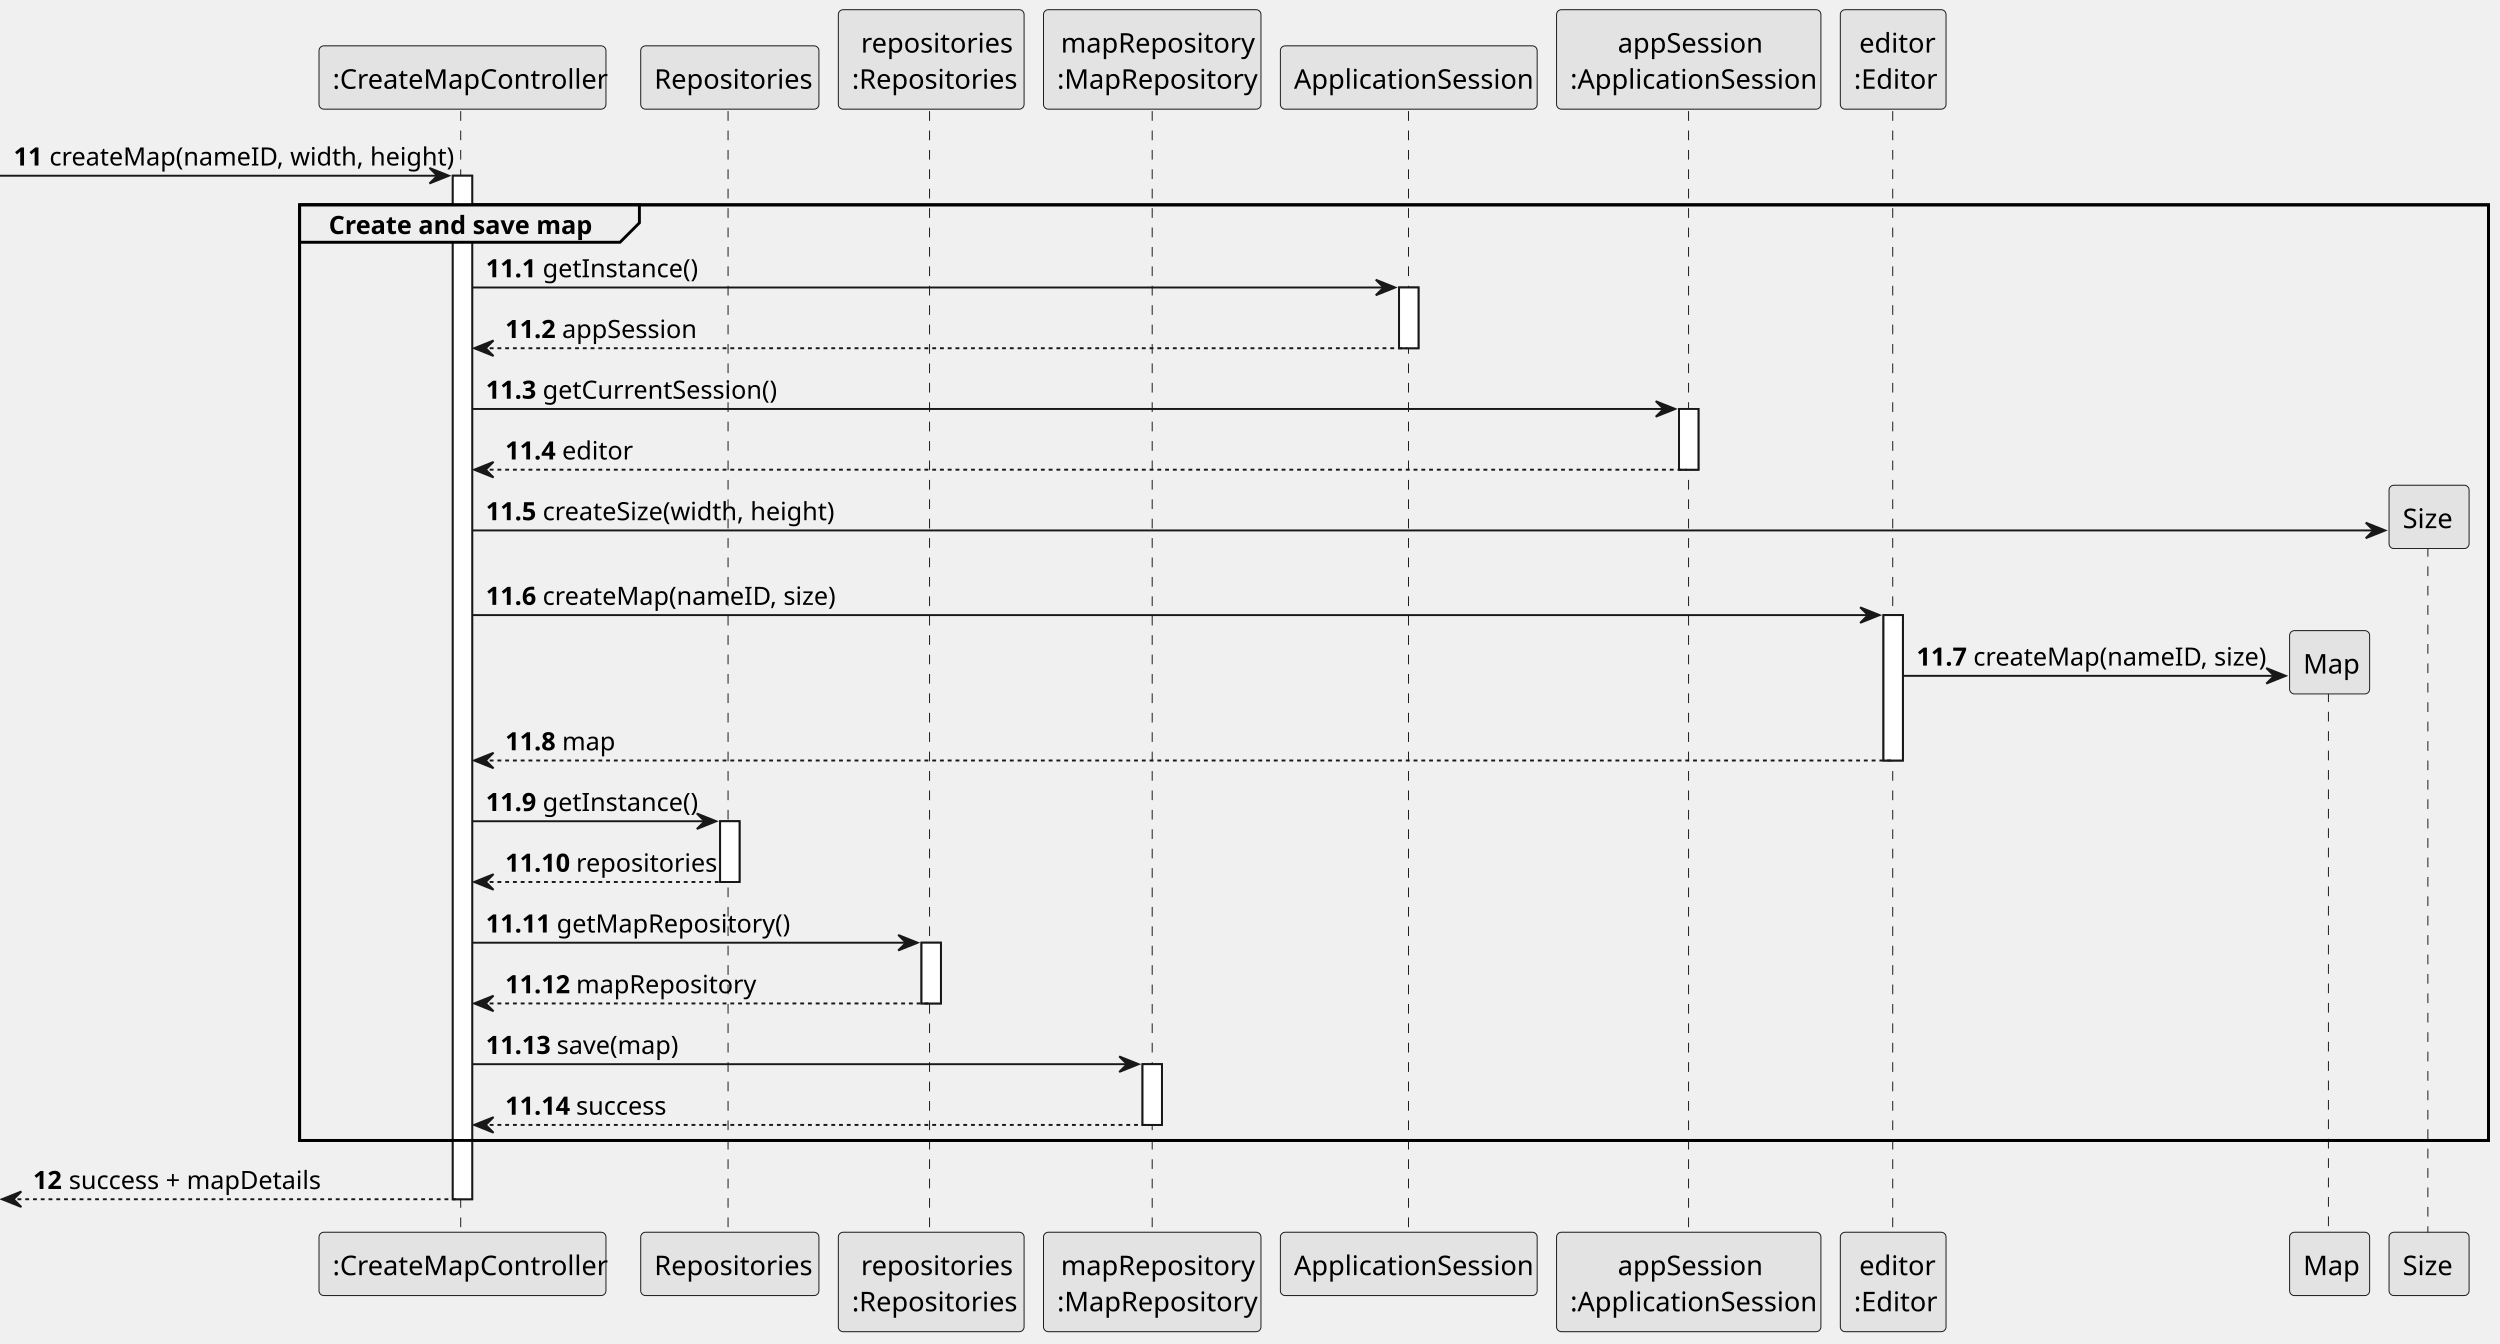
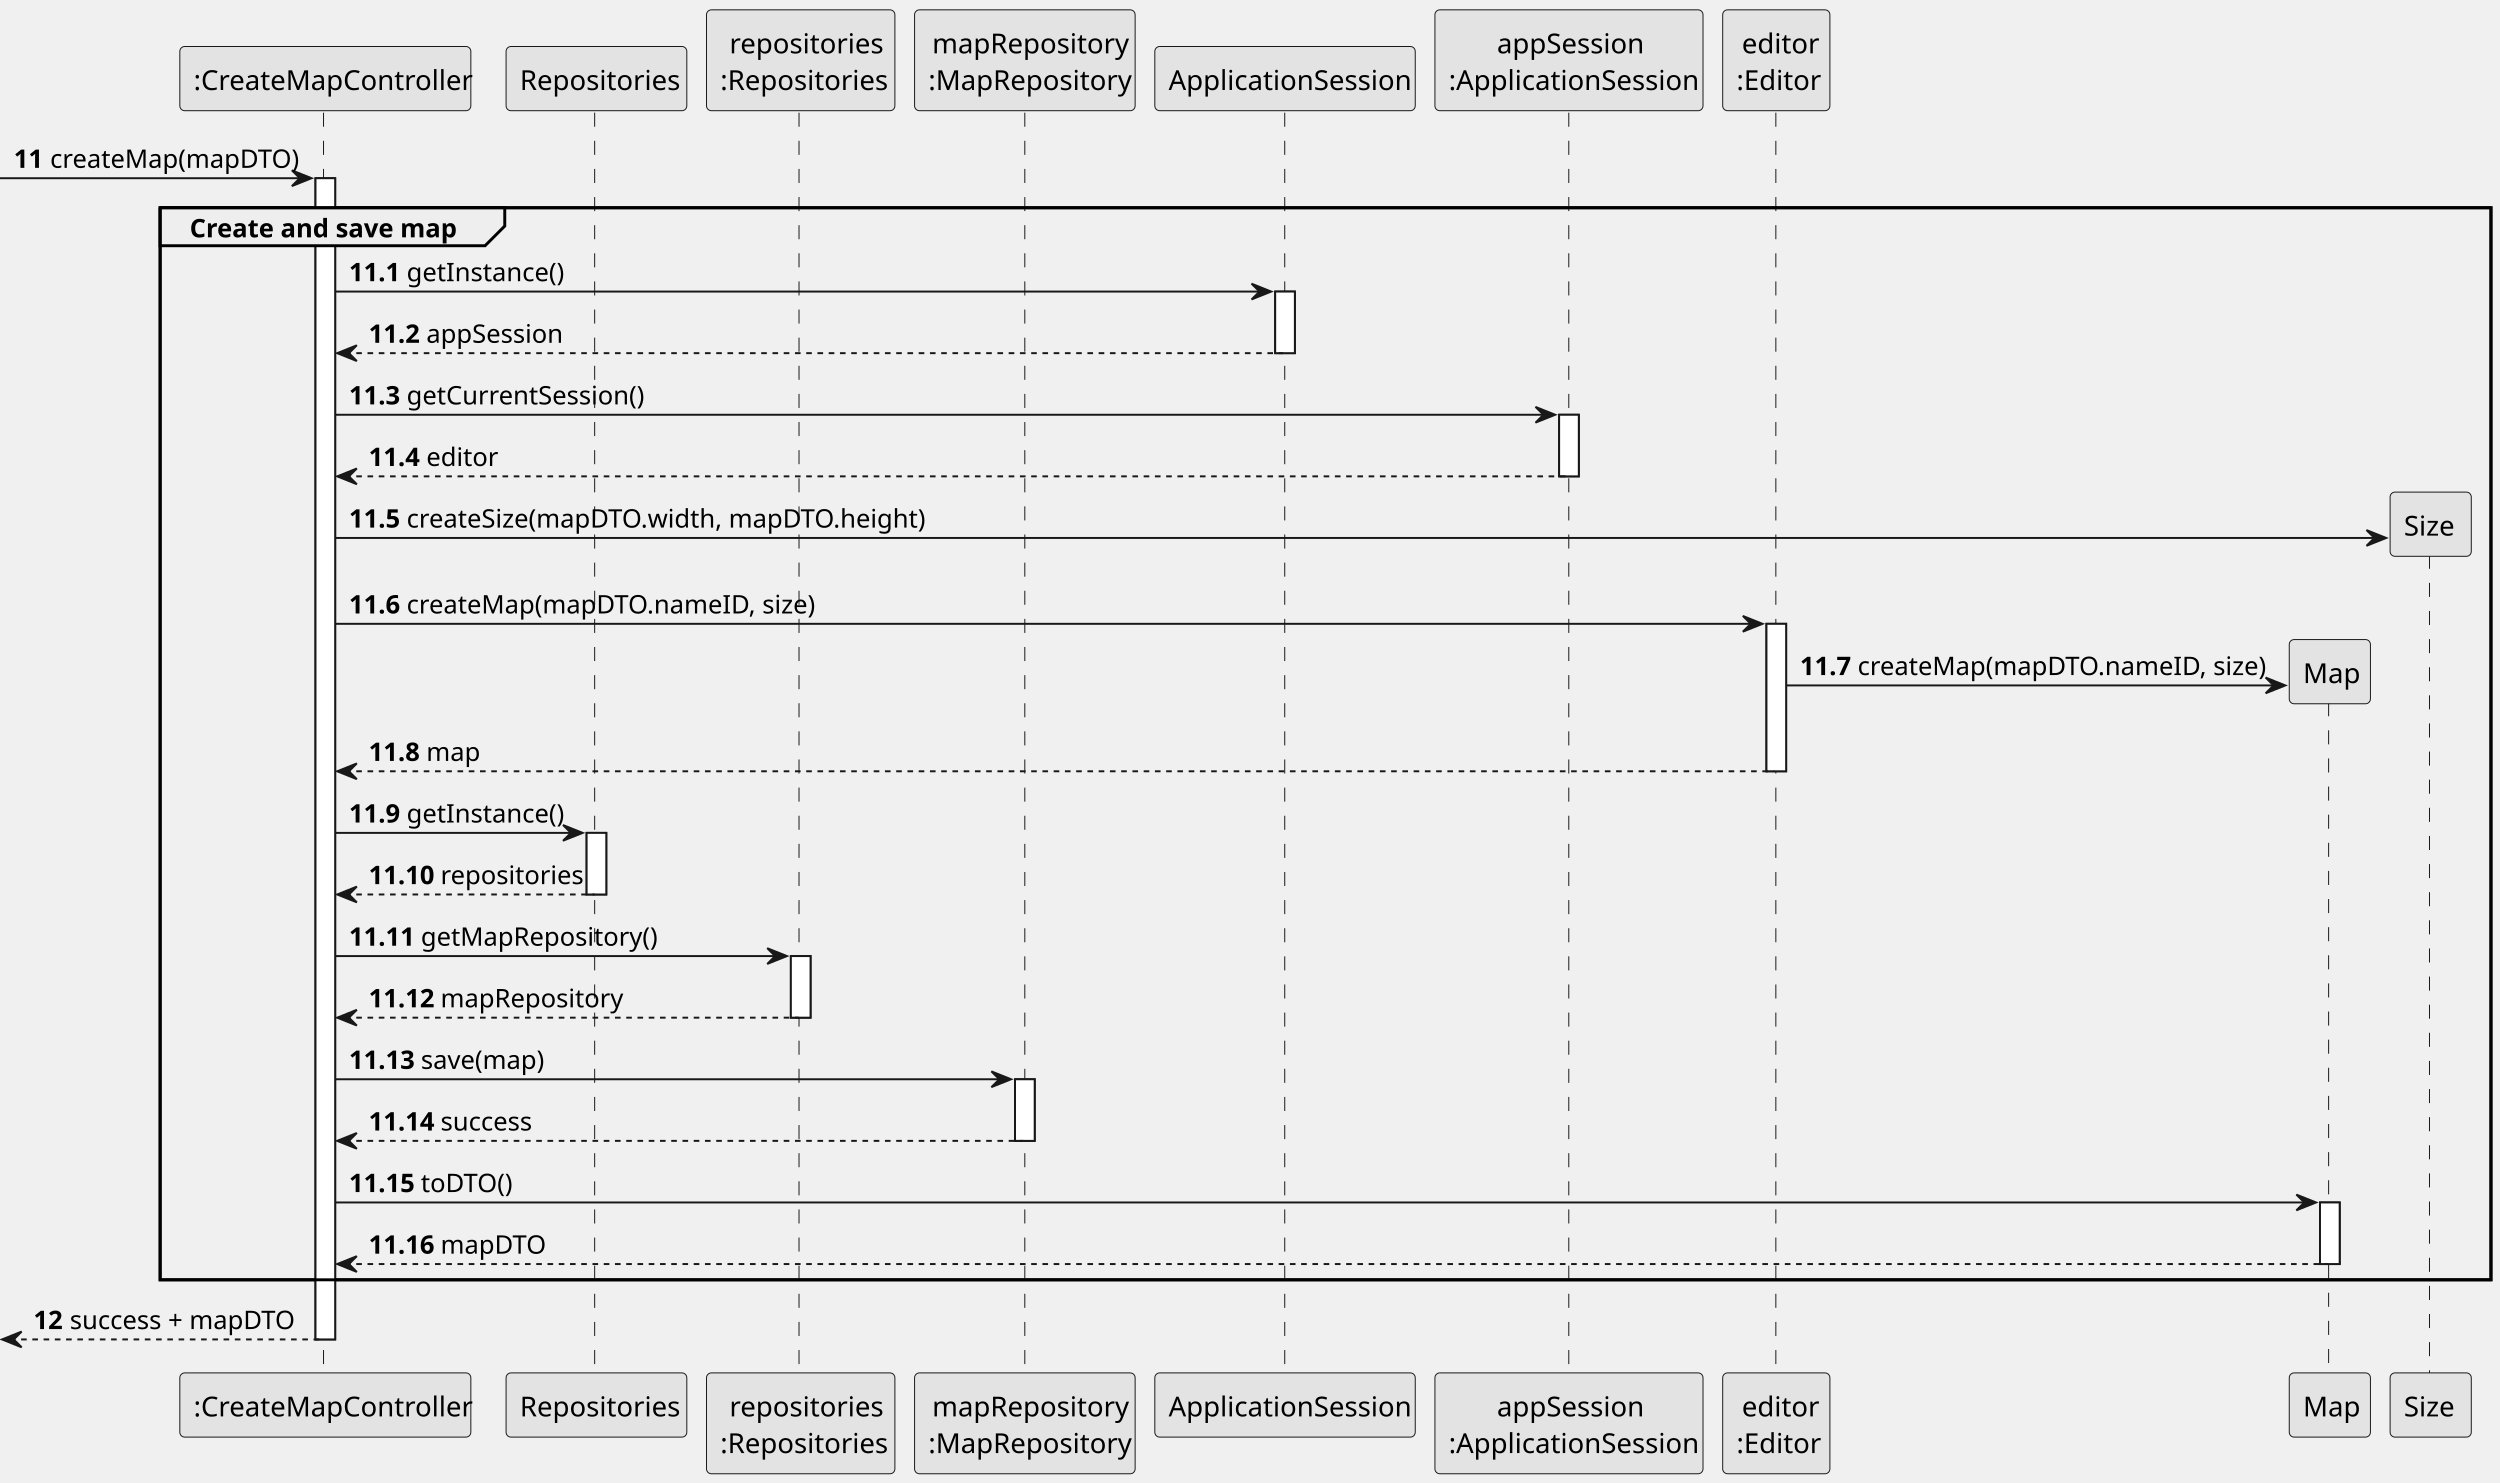
- <svg xmlns="http://www.w3.org/2000/svg" contentStyleType="text/css" height="692px" preserveAspectRatio="none" style="width:1288px;height:692px;background:#FFFFFF;" version="1.1" viewBox="0 0 1288 692" width="1288px" zoomAndPan="magnify">
+ <svg xmlns="http://www.w3.org/2000/svg" contentStyleType="text/css" height="527.8px" preserveAspectRatio="none" style="width:889px;height:527px;background:#FFFFFF;" version="1.1" viewBox="0 0 889 527" width="889.7px" zoomAndPan="magnify">
  <defs />
  <g>
-     <rect fill="#FFFFFF" height="527.316" style="stroke:#181818;stroke-width:1.0;" width="10" x="233.273" y="90.533" />
-     <rect fill="#FFFFFF" height="31.291" style="stroke:#181818;stroke-width:1.0;" width="10" x="371" y="423.103" />
-     <rect fill="#FFFFFF" height="31.291" style="stroke:#181818;stroke-width:1.0;" width="10" x="474.759" y="485.685" />
-     <rect fill="#FFFFFF" height="31.291" style="stroke:#181818;stroke-width:1.0;" width="10" x="588.631" y="548.268" />
-     <rect fill="#FFFFFF" height="31.291" style="stroke:#181818;stroke-width:1.0;" width="10" x="720.799" y="148.115" />
-     <rect fill="#FFFFFF" height="31.291" style="stroke:#181818;stroke-width:1.0;" width="10" x="865.04" y="210.697" />
-     <rect fill="#FFFFFF" height="74.912" style="stroke:#181818;stroke-width:1.0;" width="10" x="970.364" y="316.9" />
-     <rect fill="none" height="482.025" style="stroke:#000000;stroke-width:1.5;" width="1127.718" x="154.356" y="105.533" />
-     <line style="stroke:#181818;stroke-width:0.5;stroke-dasharray:5.0,5.0;" x1="237.356" x2="237.356" y1="57.242" y2="635.85" />
-     <line style="stroke:#181818;stroke-width:0.5;stroke-dasharray:5.0,5.0;" x1="375.094" x2="375.094" y1="57.242" y2="635.85" />
-     <line style="stroke:#181818;stroke-width:0.5;stroke-dasharray:5.0,5.0;" x1="478.907" x2="478.907" y1="57.242" y2="635.85" />
-     <line style="stroke:#181818;stroke-width:0.5;stroke-dasharray:5.0,5.0;" x1="593.61" x2="593.61" y1="57.242" y2="635.85" />
-     <line style="stroke:#181818;stroke-width:0.5;stroke-dasharray:5.0,5.0;" x1="725.651" x2="725.651" y1="57.242" y2="635.85" />
-     <line style="stroke:#181818;stroke-width:0.5;stroke-dasharray:5.0,5.0;" x1="869.947" x2="869.947" y1="57.242" y2="635.85" />
-     <line style="stroke:#181818;stroke-width:0.5;stroke-dasharray:5.0,5.0;" x1="975.133" x2="975.133" y1="57.242" y2="635.85" />
-     <line style="stroke:#181818;stroke-width:0.5;stroke-dasharray:5.0,5.0;" x1="1199.604" x2="1199.604" y1="356.711" y2="635.85" />
-     <line style="stroke:#181818;stroke-width:0.5;stroke-dasharray:5.0,5.0;" x1="1250.839" x2="1250.839" y1="281.799" y2="635.85" />
-     <rect fill="#E3E3E3" height="32.621" rx="2.5" ry="2.5" style="stroke:#181818;stroke-width:0.5;" width="147.834" x="164.356" y="23.621" />
-     <text fill="#000000" font-family="sans-serif" font-size="14" lengthAdjust="spacing" textLength="133.834" x="171.356" y="45.728">:CreateMapController</text>
-     <rect fill="#E3E3E3" height="32.621" rx="2.5" ry="2.5" style="stroke:#181818;stroke-width:0.5;" width="147.834" x="164.356" y="634.85" />
-     <text fill="#000000" font-family="sans-serif" font-size="14" lengthAdjust="spacing" textLength="133.834" x="171.356" y="656.957">:CreateMapController</text>
-     <rect fill="#E3E3E3" height="32.621" rx="2.5" ry="2.5" style="stroke:#181818;stroke-width:0.5;" width="91.814" x="330.094" y="23.621" />
-     <text fill="#000000" font-family="sans-serif" font-size="14" lengthAdjust="spacing" textLength="77.814" x="337.094" y="45.728">Repositories</text>
-     <rect fill="#E3E3E3" height="32.621" rx="2.5" ry="2.5" style="stroke:#181818;stroke-width:0.5;" width="91.814" x="330.094" y="634.85" />
-     <text fill="#000000" font-family="sans-serif" font-size="14" lengthAdjust="spacing" textLength="77.814" x="337.094" y="656.957">Repositories</text>
-     <rect fill="#E3E3E3" height="51.242" rx="2.5" ry="2.5" style="stroke:#181818;stroke-width:0.5;" width="95.703" x="431.907" y="5" />
-     <text fill="#000000" font-family="sans-serif" font-size="14" lengthAdjust="spacing" textLength="72.365" x="443.576" y="27.107">repositories</text>
-     <text fill="#000000" font-family="sans-serif" font-size="14" lengthAdjust="spacing" textLength="81.703" x="438.907" y="45.728">:Repositories</text>
-     <rect fill="#E3E3E3" height="51.242" rx="2.5" ry="2.5" style="stroke:#181818;stroke-width:0.5;" width="95.703" x="431.907" y="634.85" />
-     <text fill="#000000" font-family="sans-serif" font-size="14" lengthAdjust="spacing" textLength="72.365" x="443.576" y="656.957">repositories</text>
-     <text fill="#000000" font-family="sans-serif" font-size="14" lengthAdjust="spacing" textLength="81.703" x="438.907" y="675.578">:Repositories</text>
-     <rect fill="#E3E3E3" height="51.242" rx="2.5" ry="2.5" style="stroke:#181818;stroke-width:0.5;" width="112.041" x="537.61" y="5" />
-     <text fill="#000000" font-family="sans-serif" font-size="14" lengthAdjust="spacing" textLength="94.151" x="546.555" y="27.107">mapRepository</text>
-     <text fill="#000000" font-family="sans-serif" font-size="14" lengthAdjust="spacing" textLength="98.041" x="544.61" y="45.728">:MapRepository</text>
-     <rect fill="#E3E3E3" height="51.242" rx="2.5" ry="2.5" style="stroke:#181818;stroke-width:0.5;" width="112.041" x="537.61" y="634.85" />
-     <text fill="#000000" font-family="sans-serif" font-size="14" lengthAdjust="spacing" textLength="94.151" x="546.555" y="656.957">mapRepository</text>
-     <text fill="#000000" font-family="sans-serif" font-size="14" lengthAdjust="spacing" textLength="98.041" x="544.61" y="675.578">:MapRepository</text>
-     <rect fill="#E3E3E3" height="32.621" rx="2.5" ry="2.5" style="stroke:#181818;stroke-width:0.5;" width="132.296" x="659.651" y="23.621" />
-     <text fill="#000000" font-family="sans-serif" font-size="14" lengthAdjust="spacing" textLength="118.296" x="666.651" y="45.728">ApplicationSession</text>
-     <rect fill="#E3E3E3" height="32.621" rx="2.5" ry="2.5" style="stroke:#181818;stroke-width:0.5;" width="132.296" x="659.651" y="634.85" />
-     <text fill="#000000" font-family="sans-serif" font-size="14" lengthAdjust="spacing" textLength="118.296" x="666.651" y="656.957">ApplicationSession</text>
-     <rect fill="#E3E3E3" height="51.242" rx="2.5" ry="2.5" style="stroke:#181818;stroke-width:0.5;" width="136.185" x="801.947" y="5" />
-     <text fill="#000000" font-family="sans-serif" font-size="14" lengthAdjust="spacing" textLength="73.165" x="833.457" y="27.107">appSession</text>
-     <text fill="#000000" font-family="sans-serif" font-size="14" lengthAdjust="spacing" textLength="122.186" x="808.947" y="45.728">:ApplicationSession</text>
-     <rect fill="#E3E3E3" height="51.242" rx="2.5" ry="2.5" style="stroke:#181818;stroke-width:0.5;" width="136.185" x="801.947" y="634.85" />
-     <text fill="#000000" font-family="sans-serif" font-size="14" lengthAdjust="spacing" textLength="73.165" x="833.457" y="656.957">appSession</text>
-     <text fill="#000000" font-family="sans-serif" font-size="14" lengthAdjust="spacing" textLength="122.186" x="808.947" y="675.578">:ApplicationSession</text>
-     <rect fill="#E3E3E3" height="51.242" rx="2.5" ry="2.5" style="stroke:#181818;stroke-width:0.5;" width="54.462" x="948.133" y="5" />
-     <text fill="#000000" font-family="sans-serif" font-size="14" lengthAdjust="spacing" textLength="35.02" x="957.854" y="27.107">editor</text>
-     <text fill="#000000" font-family="sans-serif" font-size="14" lengthAdjust="spacing" textLength="40.462" x="955.133" y="45.728">:Editor</text>
-     <rect fill="#E3E3E3" height="51.242" rx="2.5" ry="2.5" style="stroke:#181818;stroke-width:0.5;" width="54.462" x="948.133" y="634.85" />
-     <text fill="#000000" font-family="sans-serif" font-size="14" lengthAdjust="spacing" textLength="35.02" x="957.854" y="656.957">editor</text>
-     <text fill="#000000" font-family="sans-serif" font-size="14" lengthAdjust="spacing" textLength="40.462" x="955.133" y="675.578">:Editor</text>
-     <rect fill="#E3E3E3" height="32.621" rx="2.5" ry="2.5" style="stroke:#181818;stroke-width:0.5;" width="41.234" x="1179.604" y="634.85" />
-     <text fill="#000000" font-family="sans-serif" font-size="14" lengthAdjust="spacing" textLength="27.234" x="1186.604" y="656.957">Map</text>
-     <rect fill="#E3E3E3" height="32.621" rx="2.5" ry="2.5" style="stroke:#181818;stroke-width:0.5;" width="41.234" x="1230.839" y="634.85" />
-     <text fill="#000000" font-family="sans-serif" font-size="14" lengthAdjust="spacing" textLength="27.234" x="1237.839" y="656.957">Size</text>
-     <rect fill="#FFFFFF" height="527.316" style="stroke:#181818;stroke-width:1.0;" width="10" x="233.273" y="90.533" />
-     <rect fill="#FFFFFF" height="31.291" style="stroke:#181818;stroke-width:1.0;" width="10" x="371" y="423.103" />
-     <rect fill="#FFFFFF" height="31.291" style="stroke:#181818;stroke-width:1.0;" width="10" x="474.759" y="485.685" />
-     <rect fill="#FFFFFF" height="31.291" style="stroke:#181818;stroke-width:1.0;" width="10" x="588.631" y="548.268" />
-     <rect fill="#FFFFFF" height="31.291" style="stroke:#181818;stroke-width:1.0;" width="10" x="720.799" y="148.115" />
-     <rect fill="#FFFFFF" height="31.291" style="stroke:#181818;stroke-width:1.0;" width="10" x="865.04" y="210.697" />
-     <rect fill="#FFFFFF" height="74.912" style="stroke:#181818;stroke-width:1.0;" width="10" x="970.364" y="316.9" />
-     <polygon fill="#181818" points="221.273,86.533,231.273,90.533,221.273,94.533,225.273,90.533" style="stroke:#181818;stroke-width:1.0;" />
-     <line style="stroke:#181818;stroke-width:1.0;" x1="0" x2="227.273" y1="90.533" y2="90.533" />
-     <text fill="#000000" font-family="sans-serif" font-size="13" font-weight="bold" lengthAdjust="spacing" textLength="14.46" x="7" y="85.27">11</text>
-     <text fill="#000000" font-family="sans-serif" font-size="13" lengthAdjust="spacing" textLength="195.812" x="25.46" y="85.27">createMap(nameID, width, height)</text>
-     <path d="M154.356,105.533 L329.419,105.533 L329.419,114.824 L319.419,124.824 L154.356,124.824 L154.356,105.533 " fill="#EEEEEE" style="stroke:#000000;stroke-width:1.5;" />
-     <rect fill="none" height="482.025" style="stroke:#000000;stroke-width:1.5;" width="1127.718" x="154.356" y="105.533" />
-     <text fill="#000000" font-family="sans-serif" font-size="13" font-weight="bold" lengthAdjust="spacing" textLength="130.064" x="169.356" y="120.561">Create and save map</text>
-     <polygon fill="#181818" points="708.799,144.115,718.799,148.115,708.799,152.115,712.799,148.115" style="stroke:#181818;stroke-width:1.0;" />
-     <line style="stroke:#181818;stroke-width:1.0;" x1="243.273" x2="714.799" y1="148.115" y2="148.115" />
-     <text fill="#000000" font-family="sans-serif" font-size="13" font-weight="bold" lengthAdjust="spacing" textLength="25.302" x="250.273" y="142.852">11.1</text>
-     <text fill="#000000" font-family="sans-serif" font-size="13" lengthAdjust="spacing" textLength="75.874" x="279.574" y="142.852">getInstance()</text>
-     <polygon fill="#181818" points="254.273,175.406,244.273,179.406,254.273,183.406,250.273,179.406" style="stroke:#181818;stroke-width:1.0;" />
-     <line style="stroke:#181818;stroke-width:1.0;stroke-dasharray:2.0,2.0;" x1="248.273" x2="724.799" y1="179.406" y2="179.406" />
-     <text fill="#000000" font-family="sans-serif" font-size="13" font-weight="bold" lengthAdjust="spacing" textLength="25.302" x="260.272" y="174.144">11.2</text>
-     <text fill="#000000" font-family="sans-serif" font-size="13" lengthAdjust="spacing" textLength="67.939" x="289.574" y="174.144">appSession</text>
-     <polygon fill="#181818" points="853.04,206.697,863.04,210.697,853.04,214.697,857.04,210.697" style="stroke:#181818;stroke-width:1.0;" />
-     <line style="stroke:#181818;stroke-width:1.0;" x1="243.273" x2="859.04" y1="210.697" y2="210.697" />
-     <text fill="#000000" font-family="sans-serif" font-size="13" font-weight="bold" lengthAdjust="spacing" textLength="25.302" x="250.273" y="205.435">11.3</text>
-     <text fill="#000000" font-family="sans-serif" font-size="13" lengthAdjust="spacing" textLength="116.327" x="279.574" y="205.435">getCurrentSession()</text>
-     <polygon fill="#181818" points="254.273,237.988,244.273,241.988,254.273,245.988,250.273,241.988" style="stroke:#181818;stroke-width:1.0;" />
-     <line style="stroke:#181818;stroke-width:1.0;stroke-dasharray:2.0,2.0;" x1="248.273" x2="869.04" y1="241.988" y2="241.988" />
-     <text fill="#000000" font-family="sans-serif" font-size="13" font-weight="bold" lengthAdjust="spacing" textLength="25.302" x="260.272" y="236.726">11.4</text>
-     <text fill="#000000" font-family="sans-serif" font-size="13" lengthAdjust="spacing" textLength="32.519" x="289.574" y="236.726">editor</text>
-     <polygon fill="#181818" points="1218.839,269.279,1228.839,273.279,1218.839,277.279,1222.839,273.279" style="stroke:#181818;stroke-width:1.0;" />
-     <line style="stroke:#181818;stroke-width:1.0;" x1="243.273" x2="1224.839" y1="273.279" y2="273.279" />
-     <text fill="#000000" font-family="sans-serif" font-size="13" font-weight="bold" lengthAdjust="spacing" textLength="25.302" x="250.273" y="268.017">11.5</text>
-     <text fill="#000000" font-family="sans-serif" font-size="13" lengthAdjust="spacing" textLength="143.07" x="279.574" y="268.017">createSize(width, height)</text>
-     <rect fill="#E3E3E3" height="32.621" rx="2.5" ry="2.5" style="stroke:#181818;stroke-width:0.5;" width="41.234" x="1230.839" y="249.988" />
-     <text fill="#000000" font-family="sans-serif" font-size="14" lengthAdjust="spacing" textLength="27.234" x="1237.839" y="272.096">Size</text>
-     <polygon fill="#181818" points="958.364,312.9,968.364,316.9,958.364,320.9,962.364,316.9" style="stroke:#181818;stroke-width:1.0;" />
-     <line style="stroke:#181818;stroke-width:1.0;" x1="243.273" x2="964.364" y1="316.9" y2="316.9" />
-     <text fill="#000000" font-family="sans-serif" font-size="13" font-weight="bold" lengthAdjust="spacing" textLength="25.302" x="250.273" y="311.638">11.6</text>
-     <text fill="#000000" font-family="sans-serif" font-size="13" lengthAdjust="spacing" textLength="145.939" x="279.574" y="311.638">createMap(nameID, size)</text>
-     <polygon fill="#181818" points="1167.604,344.191,1177.604,348.191,1167.604,352.191,1171.604,348.191" style="stroke:#181818;stroke-width:1.0;" />
-     <line style="stroke:#181818;stroke-width:1.0;" x1="980.364" x2="1173.604" y1="348.191" y2="348.191" />
-     <text fill="#000000" font-family="sans-serif" font-size="13" font-weight="bold" lengthAdjust="spacing" textLength="25.302" x="987.364" y="342.929">11.7</text>
-     <text fill="#000000" font-family="sans-serif" font-size="13" lengthAdjust="spacing" textLength="145.939" x="1016.665" y="342.929">createMap(nameID, size)</text>
-     <rect fill="#E3E3E3" height="32.621" rx="2.5" ry="2.5" style="stroke:#181818;stroke-width:0.5;" width="41.234" x="1179.604" y="324.9" />
-     <text fill="#000000" font-family="sans-serif" font-size="14" lengthAdjust="spacing" textLength="27.234" x="1186.604" y="347.008">Map</text>
-     <polygon fill="#181818" points="254.273,387.812,244.273,391.812,254.273,395.812,250.273,391.812" style="stroke:#181818;stroke-width:1.0;" />
-     <line style="stroke:#181818;stroke-width:1.0;stroke-dasharray:2.0,2.0;" x1="248.273" x2="974.364" y1="391.812" y2="391.812" />
-     <text fill="#000000" font-family="sans-serif" font-size="13" font-weight="bold" lengthAdjust="spacing" textLength="25.302" x="260.272" y="386.55">11.8</text>
-     <text fill="#000000" font-family="sans-serif" font-size="13" lengthAdjust="spacing" textLength="25.289" x="289.574" y="386.55">map</text>
-     <polygon fill="#181818" points="359,419.103,369,423.103,359,427.103,363,423.103" style="stroke:#181818;stroke-width:1.0;" />
-     <line style="stroke:#181818;stroke-width:1.0;" x1="243.273" x2="365" y1="423.103" y2="423.103" />
-     <text fill="#000000" font-family="sans-serif" font-size="13" font-weight="bold" lengthAdjust="spacing" textLength="25.302" x="250.273" y="417.841">11.9</text>
-     <text fill="#000000" font-family="sans-serif" font-size="13" lengthAdjust="spacing" textLength="75.874" x="279.574" y="417.841">getInstance()</text>
-     <polygon fill="#181818" points="254.273,450.394,244.273,454.394,254.273,458.394,250.273,454.394" style="stroke:#181818;stroke-width:1.0;" />
-     <line style="stroke:#181818;stroke-width:1.0;stroke-dasharray:2.0,2.0;" x1="248.273" x2="375" y1="454.394" y2="454.394" />
-     <text fill="#000000" font-family="sans-serif" font-size="13" font-weight="bold" lengthAdjust="spacing" textLength="32.532" x="260.272" y="449.132">11.10</text>
-     <text fill="#000000" font-family="sans-serif" font-size="13" lengthAdjust="spacing" textLength="67.196" x="296.804" y="449.132">repositories</text>
-     <polygon fill="#181818" points="462.759,481.685,472.759,485.685,462.759,489.685,466.759,485.685" style="stroke:#181818;stroke-width:1.0;" />
-     <line style="stroke:#181818;stroke-width:1.0;" x1="243.273" x2="468.759" y1="485.685" y2="485.685" />
-     <text fill="#000000" font-family="sans-serif" font-size="13" font-weight="bold" lengthAdjust="spacing" textLength="32.532" x="250.273" y="480.423">11.11</text>
-     <text fill="#000000" font-family="sans-serif" font-size="13" lengthAdjust="spacing" textLength="114.156" x="286.804" y="480.423">getMapRepository()</text>
-     <polygon fill="#181818" points="254.273,512.977,244.273,516.977,254.273,520.977,250.273,516.977" style="stroke:#181818;stroke-width:1.0;" />
-     <line style="stroke:#181818;stroke-width:1.0;stroke-dasharray:2.0,2.0;" x1="248.273" x2="478.759" y1="516.977" y2="516.977" />
-     <text fill="#000000" font-family="sans-serif" font-size="13" font-weight="bold" lengthAdjust="spacing" textLength="32.532" x="260.272" y="511.714">11.12</text>
-     <text fill="#000000" font-family="sans-serif" font-size="13" lengthAdjust="spacing" textLength="87.426" x="296.804" y="511.714">mapRepository</text>
-     <polygon fill="#181818" points="576.631,544.268,586.631,548.268,576.631,552.268,580.631,548.268" style="stroke:#181818;stroke-width:1.0;" />
-     <line style="stroke:#181818;stroke-width:1.0;" x1="243.273" x2="582.631" y1="548.268" y2="548.268" />
-     <text fill="#000000" font-family="sans-serif" font-size="13" font-weight="bold" lengthAdjust="spacing" textLength="32.532" x="250.273" y="543.005">11.13</text>
-     <text fill="#000000" font-family="sans-serif" font-size="13" lengthAdjust="spacing" textLength="61.407" x="286.804" y="543.005">save(map)</text>
-     <polygon fill="#181818" points="254.273,575.559,244.273,579.559,254.273,583.559,250.273,579.559" style="stroke:#181818;stroke-width:1.0;" />
-     <line style="stroke:#181818;stroke-width:1.0;stroke-dasharray:2.0,2.0;" x1="248.273" x2="592.631" y1="579.559" y2="579.559" />
-     <text fill="#000000" font-family="sans-serif" font-size="13" font-weight="bold" lengthAdjust="spacing" textLength="32.532" x="260.272" y="574.296">11.14</text>
-     <text fill="#000000" font-family="sans-serif" font-size="13" lengthAdjust="spacing" textLength="46.96" x="296.804" y="574.296">success</text>
-     <polygon fill="#181818" points="11,613.85,1,617.85,11,621.85,7,617.85" style="stroke:#181818;stroke-width:1.0;" />
-     <line style="stroke:#181818;stroke-width:1.0;stroke-dasharray:2.0,2.0;" x1="5" x2="237.273" y1="617.85" y2="617.85" />
-     <text fill="#000000" font-family="sans-serif" font-size="13" font-weight="bold" lengthAdjust="spacing" textLength="14.46" x="17" y="612.587">12</text>
-     <text fill="#000000" font-family="sans-serif" font-size="13" lengthAdjust="spacing" textLength="126.801" x="35.46" y="612.587">success + mapDetails</text>
+     <rect fill="#FFFFFF" height="412.929" style="stroke:#181818;stroke-width:0.7;" width="7" x="112.188" y="63.373" />
+     <rect fill="#FFFFFF" height="21.904" style="stroke:#181818;stroke-width:0.7;" width="7" x="208.597" y="296.173" />
+     <rect fill="#FFFFFF" height="21.904" style="stroke:#181818;stroke-width:0.7;" width="7" x="281.228" y="339.98" />
+     <rect fill="#FFFFFF" height="21.904" style="stroke:#181818;stroke-width:0.7;" width="7" x="360.938" y="383.787" />
+     <rect fill="#FFFFFF" height="21.904" style="stroke:#181818;stroke-width:0.7;" width="7" x="453.456" y="103.681" />
+     <rect fill="#FFFFFF" height="21.904" style="stroke:#181818;stroke-width:0.7;" width="7" x="554.425" y="147.488" />
+     <rect fill="#FFFFFF" height="52.438" style="stroke:#181818;stroke-width:0.7;" width="7" x="628.152" y="221.83" />
+     <rect fill="#FFFFFF" height="21.904" style="stroke:#181818;stroke-width:0.7;" width="7" x="824.991" y="427.595" />
+     <rect fill="none" height="381.225" style="stroke:#000000;stroke-width:1.05;" width="828.842" x="56.946" y="73.873" />
+     <line style="stroke:#181818;stroke-width:0.35;stroke-dasharray:5.0,5.0;" x1="115.046" x2="115.046" y1="40.069" y2="488.902" />
+     <line style="stroke:#181818;stroke-width:0.35;stroke-dasharray:5.0,5.0;" x1="211.463" x2="211.463" y1="40.069" y2="488.902" />
+     <line style="stroke:#181818;stroke-width:0.35;stroke-dasharray:5.0,5.0;" x1="284.132" x2="284.132" y1="40.069" y2="488.902" />
+     <line style="stroke:#181818;stroke-width:0.35;stroke-dasharray:5.0,5.0;" x1="364.424" x2="364.424" y1="40.069" y2="488.902" />
+     <line style="stroke:#181818;stroke-width:0.35;stroke-dasharray:5.0,5.0;" x1="456.853" x2="456.853" y1="40.069" y2="488.902" />
+     <line style="stroke:#181818;stroke-width:0.35;stroke-dasharray:5.0,5.0;" x1="557.86" x2="557.86" y1="40.069" y2="488.902" />
+     <line style="stroke:#181818;stroke-width:0.35;stroke-dasharray:5.0,5.0;" x1="631.49" x2="631.49" y1="40.069" y2="488.902" />
+     <line style="stroke:#181818;stroke-width:0.35;stroke-dasharray:5.0,5.0;" x1="828.059" x2="828.059" y1="249.698" y2="488.902" />
+     <line style="stroke:#181818;stroke-width:0.35;stroke-dasharray:5.0,5.0;" x1="863.923" x2="863.923" y1="197.259" y2="488.902" />
+     <rect fill="#E3E3E3" height="22.835" rx="1.75" ry="1.75" style="stroke:#181818;stroke-width:0.35;" width="103.484" x="63.946" y="16.535" />
+     <text fill="#000000" font-family="sans-serif" font-size="9.8" lengthAdjust="spacing" textLength="93.684" x="68.846" y="32.01">:CreateMapController</text>
+     <rect fill="#E3E3E3" height="22.835" rx="1.75" ry="1.75" style="stroke:#181818;stroke-width:0.35;" width="103.484" x="63.946" y="488.202" />
+     <text fill="#000000" font-family="sans-serif" font-size="9.8" lengthAdjust="spacing" textLength="93.684" x="68.846" y="503.677">:CreateMapController</text>
+     <rect fill="#E3E3E3" height="22.835" rx="1.75" ry="1.75" style="stroke:#181818;stroke-width:0.35;" width="64.269" x="179.963" y="16.535" />
+     <text fill="#000000" font-family="sans-serif" font-size="9.8" lengthAdjust="spacing" textLength="54.469" x="184.863" y="32.01">Repositories</text>
+     <rect fill="#E3E3E3" height="22.835" rx="1.75" ry="1.75" style="stroke:#181818;stroke-width:0.35;" width="64.269" x="179.963" y="488.202" />
+     <text fill="#000000" font-family="sans-serif" font-size="9.8" lengthAdjust="spacing" textLength="54.469" x="184.863" y="503.677">Repositories</text>
+     <rect fill="#E3E3E3" height="35.87" rx="1.75" ry="1.75" style="stroke:#181818;stroke-width:0.35;" width="66.992" x="251.232" y="3.5" />
+     <text fill="#000000" font-family="sans-serif" font-size="9.8" lengthAdjust="spacing" textLength="50.656" x="259.4" y="18.975">repositories</text>
+     <text fill="#000000" font-family="sans-serif" font-size="9.8" lengthAdjust="spacing" textLength="57.192" x="256.132" y="32.01">:Repositories</text>
+     <rect fill="#E3E3E3" height="35.87" rx="1.75" ry="1.75" style="stroke:#181818;stroke-width:0.35;" width="66.992" x="251.232" y="488.202" />
+     <text fill="#000000" font-family="sans-serif" font-size="9.8" lengthAdjust="spacing" textLength="50.656" x="259.4" y="503.677">repositories</text>
+     <text fill="#000000" font-family="sans-serif" font-size="9.8" lengthAdjust="spacing" textLength="57.192" x="256.132" y="516.712">:Repositories</text>
+     <rect fill="#E3E3E3" height="35.87" rx="1.75" ry="1.75" style="stroke:#181818;stroke-width:0.35;" width="78.429" x="325.224" y="3.5" />
+     <text fill="#000000" font-family="sans-serif" font-size="9.8" lengthAdjust="spacing" textLength="65.906" x="331.486" y="18.975">mapRepository</text>
+     <text fill="#000000" font-family="sans-serif" font-size="9.8" lengthAdjust="spacing" textLength="68.629" x="330.124" y="32.01">:MapRepository</text>
+     <rect fill="#E3E3E3" height="35.87" rx="1.75" ry="1.75" style="stroke:#181818;stroke-width:0.35;" width="78.429" x="325.224" y="488.202" />
+     <text fill="#000000" font-family="sans-serif" font-size="9.8" lengthAdjust="spacing" textLength="65.906" x="331.486" y="503.677">mapRepository</text>
+     <text fill="#000000" font-family="sans-serif" font-size="9.8" lengthAdjust="spacing" textLength="68.629" x="330.124" y="516.712">:MapRepository</text>
+     <rect fill="#E3E3E3" height="22.835" rx="1.75" ry="1.75" style="stroke:#181818;stroke-width:0.35;" width="92.607" x="410.653" y="16.535" />
+     <text fill="#000000" font-family="sans-serif" font-size="9.8" lengthAdjust="spacing" textLength="82.807" x="415.553" y="32.01">ApplicationSession</text>
+     <rect fill="#E3E3E3" height="22.835" rx="1.75" ry="1.75" style="stroke:#181818;stroke-width:0.35;" width="92.607" x="410.653" y="488.202" />
+     <text fill="#000000" font-family="sans-serif" font-size="9.8" lengthAdjust="spacing" textLength="82.807" x="415.553" y="503.677">ApplicationSession</text>
+     <rect fill="#E3E3E3" height="35.87" rx="1.75" ry="1.75" style="stroke:#181818;stroke-width:0.35;" width="95.33" x="510.26" y="3.5" />
+     <text fill="#000000" font-family="sans-serif" font-size="9.8" lengthAdjust="spacing" textLength="51.215" x="532.317" y="18.975">appSession</text>
+     <text fill="#000000" font-family="sans-serif" font-size="9.8" lengthAdjust="spacing" textLength="85.53" x="515.16" y="32.01">:ApplicationSession</text>
+     <rect fill="#E3E3E3" height="35.87" rx="1.75" ry="1.75" style="stroke:#181818;stroke-width:0.35;" width="95.33" x="510.26" y="488.202" />
+     <text fill="#000000" font-family="sans-serif" font-size="9.8" lengthAdjust="spacing" textLength="51.215" x="532.317" y="503.677">appSession</text>
+     <text fill="#000000" font-family="sans-serif" font-size="9.8" lengthAdjust="spacing" textLength="85.53" x="515.16" y="516.712">:ApplicationSession</text>
+     <rect fill="#E3E3E3" height="35.87" rx="1.75" ry="1.75" style="stroke:#181818;stroke-width:0.35;" width="38.123" x="612.59" y="3.5" />
+     <text fill="#000000" font-family="sans-serif" font-size="9.8" lengthAdjust="spacing" textLength="24.514" x="619.394" y="18.975">editor</text>
+     <text fill="#000000" font-family="sans-serif" font-size="9.8" lengthAdjust="spacing" textLength="28.323" x="617.49" y="32.01">:Editor</text>
+     <rect fill="#E3E3E3" height="35.87" rx="1.75" ry="1.75" style="stroke:#181818;stroke-width:0.35;" width="38.123" x="612.59" y="488.202" />
+     <text fill="#000000" font-family="sans-serif" font-size="9.8" lengthAdjust="spacing" textLength="24.514" x="619.394" y="503.677">editor</text>
+     <text fill="#000000" font-family="sans-serif" font-size="9.8" lengthAdjust="spacing" textLength="28.323" x="617.49" y="516.712">:Editor</text>
+     <rect fill="#E3E3E3" height="22.835" rx="1.75" ry="1.75" style="stroke:#181818;stroke-width:0.35;" width="28.864" x="814.059" y="488.202" />
+     <text fill="#000000" font-family="sans-serif" font-size="9.8" lengthAdjust="spacing" textLength="19.064" x="818.959" y="503.677">Map</text>
+     <rect fill="#E3E3E3" height="22.835" rx="1.75" ry="1.75" style="stroke:#181818;stroke-width:0.35;" width="28.864" x="849.923" y="488.202" />
+     <text fill="#000000" font-family="sans-serif" font-size="9.8" lengthAdjust="spacing" textLength="19.064" x="854.823" y="503.677">Size</text>
+     <rect fill="#FFFFFF" height="412.929" style="stroke:#181818;stroke-width:0.7;" width="7" x="112.188" y="63.373" />
+     <rect fill="#FFFFFF" height="21.904" style="stroke:#181818;stroke-width:0.7;" width="7" x="208.597" y="296.173" />
+     <rect fill="#FFFFFF" height="21.904" style="stroke:#181818;stroke-width:0.7;" width="7" x="281.228" y="339.98" />
+     <rect fill="#FFFFFF" height="21.904" style="stroke:#181818;stroke-width:0.7;" width="7" x="360.938" y="383.787" />
+     <rect fill="#FFFFFF" height="21.904" style="stroke:#181818;stroke-width:0.7;" width="7" x="453.456" y="103.681" />
+     <rect fill="#FFFFFF" height="21.904" style="stroke:#181818;stroke-width:0.7;" width="7" x="554.425" y="147.488" />
+     <rect fill="#FFFFFF" height="52.438" style="stroke:#181818;stroke-width:0.7;" width="7" x="628.152" y="221.83" />
+     <rect fill="#FFFFFF" height="21.904" style="stroke:#181818;stroke-width:0.7;" width="7" x="824.991" y="427.595" />
+     <polygon fill="#181818" points="103.788,60.573,110.788,63.373,103.788,66.173,106.588,63.373" style="stroke:#181818;stroke-width:0.7;" />
+     <line style="stroke:#181818;stroke-width:0.7;" x1="0" x2="107.988" y1="63.373" y2="63.373" />
+     <text fill="#000000" font-family="sans-serif" font-size="9.1" font-weight="bold" lengthAdjust="spacing" textLength="10.122" x="4.9" y="59.689">11</text>
+     <text fill="#000000" font-family="sans-serif" font-size="9.1" lengthAdjust="spacing" textLength="85.966" x="17.822" y="59.689">createMap(mapDTO)</text>
+     <path d="M56.946,73.873 L179.49,73.873 L179.49,80.377 L172.49,87.377 L56.946,87.377 L56.946,73.873 " fill="#EEEEEE" style="stroke:#000000;stroke-width:1.05;" />
+     <rect fill="none" height="381.225" style="stroke:#000000;stroke-width:1.05;" width="828.842" x="56.946" y="73.873" />
+     <text fill="#000000" font-family="sans-serif" font-size="9.1" font-weight="bold" lengthAdjust="spacing" textLength="91.044" x="67.446" y="84.393">Create and save map</text>
+     <polygon fill="#181818" points="445.056,100.881,452.056,103.681,445.056,106.481,447.856,103.681" style="stroke:#181818;stroke-width:0.7;" />
+     <line style="stroke:#181818;stroke-width:0.7;" x1="119.188" x2="449.256" y1="103.681" y2="103.681" />
+     <text fill="#000000" font-family="sans-serif" font-size="9.1" font-weight="bold" lengthAdjust="spacing" textLength="17.711" x="124.088" y="99.997">11.1</text>
+     <text fill="#000000" font-family="sans-serif" font-size="9.1" lengthAdjust="spacing" textLength="53.111" x="144.599" y="99.997">getInstance()</text>
+     <polygon fill="#181818" points="126.888,122.784,119.888,125.584,126.888,128.384,124.088,125.584" style="stroke:#181818;stroke-width:0.7;" />
+     <line style="stroke:#181818;stroke-width:0.7;stroke-dasharray:2.0,2.0;" x1="122.688" x2="456.256" y1="125.584" y2="125.584" />
+     <text fill="#000000" font-family="sans-serif" font-size="9.1" font-weight="bold" lengthAdjust="spacing" textLength="17.711" x="131.088" y="121.9">11.2</text>
+     <text fill="#000000" font-family="sans-serif" font-size="9.1" lengthAdjust="spacing" textLength="47.557" x="151.599" y="121.9">appSession</text>
+     <polygon fill="#181818" points="546.025,144.688,553.025,147.488,546.025,150.288,548.825,147.488" style="stroke:#181818;stroke-width:0.7;" />
+     <line style="stroke:#181818;stroke-width:0.7;" x1="119.188" x2="550.225" y1="147.488" y2="147.488" />
+     <text fill="#000000" font-family="sans-serif" font-size="9.1" font-weight="bold" lengthAdjust="spacing" textLength="17.711" x="124.088" y="143.804">11.3</text>
+     <text fill="#000000" font-family="sans-serif" font-size="9.1" lengthAdjust="spacing" textLength="81.429" x="144.599" y="143.804">getCurrentSession()</text>
+     <polygon fill="#181818" points="126.888,166.592,119.888,169.392,126.888,172.192,124.088,169.392" style="stroke:#181818;stroke-width:0.7;" />
+     <line style="stroke:#181818;stroke-width:0.7;stroke-dasharray:2.0,2.0;" x1="122.688" x2="557.225" y1="169.392" y2="169.392" />
+     <text fill="#000000" font-family="sans-serif" font-size="9.1" font-weight="bold" lengthAdjust="spacing" textLength="17.711" x="131.088" y="165.708">11.4</text>
+     <text fill="#000000" font-family="sans-serif" font-size="9.1" lengthAdjust="spacing" textLength="22.763" x="151.599" y="165.708">editor</text>
+     <polygon fill="#181818" points="841.523,188.495,848.523,191.296,841.523,194.095,844.323,191.296" style="stroke:#181818;stroke-width:0.7;" />
+     <line style="stroke:#181818;stroke-width:0.7;" x1="119.188" x2="845.723" y1="191.296" y2="191.296" />
+     <text fill="#000000" font-family="sans-serif" font-size="9.1" font-weight="bold" lengthAdjust="spacing" textLength="17.711" x="124.088" y="187.612">11.5</text>
+     <text fill="#000000" font-family="sans-serif" font-size="9.1" lengthAdjust="spacing" textLength="179.027" x="144.599" y="187.612">createSize(mapDTO.width, mapDTO.height)</text>
+     <rect fill="#E3E3E3" height="22.835" rx="1.75" ry="1.75" style="stroke:#181818;stroke-width:0.35;" width="28.864" x="849.923" y="174.992" />
+     <text fill="#000000" font-family="sans-serif" font-size="9.8" lengthAdjust="spacing" textLength="19.064" x="854.823" y="190.467">Size</text>
+     <polygon fill="#181818" points="619.752,219.03,626.752,221.83,619.752,224.63,622.552,221.83" style="stroke:#181818;stroke-width:0.7;" />
+     <line style="stroke:#181818;stroke-width:0.7;" x1="119.188" x2="623.952" y1="221.83" y2="221.83" />
+     <text fill="#000000" font-family="sans-serif" font-size="9.1" font-weight="bold" lengthAdjust="spacing" textLength="17.711" x="124.088" y="218.146">11.6</text>
+     <text fill="#000000" font-family="sans-serif" font-size="9.1" lengthAdjust="spacing" textLength="141.596" x="144.599" y="218.146">createMap(mapDTO.nameID, size)</text>
+     <polygon fill="#181818" points="805.659,240.934,812.659,243.734,805.659,246.534,808.459,243.734" style="stroke:#181818;stroke-width:0.7;" />
+     <line style="stroke:#181818;stroke-width:0.7;" x1="635.152" x2="809.859" y1="243.734" y2="243.734" />
+     <text fill="#000000" font-family="sans-serif" font-size="9.1" font-weight="bold" lengthAdjust="spacing" textLength="17.711" x="640.052" y="240.05">11.7</text>
+     <text fill="#000000" font-family="sans-serif" font-size="9.1" lengthAdjust="spacing" textLength="141.596" x="660.563" y="240.05">createMap(mapDTO.nameID, size)</text>
+     <rect fill="#E3E3E3" height="22.835" rx="1.75" ry="1.75" style="stroke:#181818;stroke-width:0.35;" width="28.864" x="814.059" y="227.43" />
+     <text fill="#000000" font-family="sans-serif" font-size="9.8" lengthAdjust="spacing" textLength="19.064" x="818.959" y="242.905">Map</text>
+     <polygon fill="#181818" points="126.888,271.469,119.888,274.269,126.888,277.069,124.088,274.269" style="stroke:#181818;stroke-width:0.7;" />
+     <line style="stroke:#181818;stroke-width:0.7;stroke-dasharray:2.0,2.0;" x1="122.688" x2="630.952" y1="274.269" y2="274.269" />
+     <text fill="#000000" font-family="sans-serif" font-size="9.1" font-weight="bold" lengthAdjust="spacing" textLength="17.711" x="131.088" y="270.585">11.8</text>
+     <text fill="#000000" font-family="sans-serif" font-size="9.1" lengthAdjust="spacing" textLength="17.702" x="151.599" y="270.585">map</text>
+     <polygon fill="#181818" points="200.197,293.373,207.197,296.173,200.197,298.973,202.997,296.173" style="stroke:#181818;stroke-width:0.7;" />
+     <line style="stroke:#181818;stroke-width:0.7;" x1="119.188" x2="204.397" y1="296.173" y2="296.173" />
+     <text fill="#000000" font-family="sans-serif" font-size="9.1" font-weight="bold" lengthAdjust="spacing" textLength="17.711" x="124.088" y="292.489">11.9</text>
+     <text fill="#000000" font-family="sans-serif" font-size="9.1" lengthAdjust="spacing" textLength="53.111" x="144.599" y="292.489">getInstance()</text>
+     <polygon fill="#181818" points="126.888,315.276,119.888,318.076,126.888,320.876,124.088,318.076" style="stroke:#181818;stroke-width:0.7;" />
+     <line style="stroke:#181818;stroke-width:0.7;stroke-dasharray:2.0,2.0;" x1="122.688" x2="211.397" y1="318.076" y2="318.076" />
+     <text fill="#000000" font-family="sans-serif" font-size="9.1" font-weight="bold" lengthAdjust="spacing" textLength="22.772" x="131.088" y="314.392">11.10</text>
+     <text fill="#000000" font-family="sans-serif" font-size="9.1" lengthAdjust="spacing" textLength="47.037" x="156.66" y="314.392">repositories</text>
+     <polygon fill="#181818" points="272.828,337.18,279.828,339.98,272.828,342.78,275.628,339.98" style="stroke:#181818;stroke-width:0.7;" />
+     <line style="stroke:#181818;stroke-width:0.7;" x1="119.188" x2="277.028" y1="339.98" y2="339.98" />
+     <text fill="#000000" font-family="sans-serif" font-size="9.1" font-weight="bold" lengthAdjust="spacing" textLength="22.772" x="124.088" y="336.296">11.11</text>
+     <text fill="#000000" font-family="sans-serif" font-size="9.1" lengthAdjust="spacing" textLength="79.909" x="149.66" y="336.296">getMapRepository()</text>
+     <polygon fill="#181818" points="126.888,359.084,119.888,361.884,126.888,364.684,124.088,361.884" style="stroke:#181818;stroke-width:0.7;" />
+     <line style="stroke:#181818;stroke-width:0.7;stroke-dasharray:2.0,2.0;" x1="122.688" x2="284.028" y1="361.884" y2="361.884" />
+     <text fill="#000000" font-family="sans-serif" font-size="9.1" font-weight="bold" lengthAdjust="spacing" textLength="22.772" x="131.088" y="358.2">11.12</text>
+     <text fill="#000000" font-family="sans-serif" font-size="9.1" lengthAdjust="spacing" textLength="61.198" x="156.66" y="358.2">mapRepository</text>
+     <polygon fill="#181818" points="352.538,380.987,359.538,383.787,352.538,386.587,355.339,383.787" style="stroke:#181818;stroke-width:0.7;" />
+     <line style="stroke:#181818;stroke-width:0.7;" x1="119.188" x2="356.738" y1="383.787" y2="383.787" />
+     <text fill="#000000" font-family="sans-serif" font-size="9.1" font-weight="bold" lengthAdjust="spacing" textLength="22.772" x="124.088" y="380.103">11.13</text>
+     <text fill="#000000" font-family="sans-serif" font-size="9.1" lengthAdjust="spacing" textLength="42.985" x="149.66" y="380.103">save(map)</text>
+     <polygon fill="#181818" points="126.888,402.891,119.888,405.691,126.888,408.491,124.088,405.691" style="stroke:#181818;stroke-width:0.7;" />
+     <line style="stroke:#181818;stroke-width:0.7;stroke-dasharray:2.0,2.0;" x1="122.688" x2="363.738" y1="405.691" y2="405.691" />
+     <text fill="#000000" font-family="sans-serif" font-size="9.1" font-weight="bold" lengthAdjust="spacing" textLength="22.772" x="131.088" y="402.007">11.14</text>
+     <text fill="#000000" font-family="sans-serif" font-size="9.1" lengthAdjust="spacing" textLength="32.872" x="156.66" y="402.007">success</text>
+     <polygon fill="#181818" points="816.591,424.795,823.591,427.595,816.591,430.395,819.391,427.595" style="stroke:#181818;stroke-width:0.7;" />
+     <line style="stroke:#181818;stroke-width:0.7;" x1="119.188" x2="820.791" y1="427.595" y2="427.595" />
+     <text fill="#000000" font-family="sans-serif" font-size="9.1" font-weight="bold" lengthAdjust="spacing" textLength="22.772" x="124.088" y="423.911">11.15</text>
+     <text fill="#000000" font-family="sans-serif" font-size="9.1" lengthAdjust="spacing" textLength="32.859" x="149.66" y="423.911">toDTO()</text>
+     <polygon fill="#181818" points="126.888,446.698,119.888,449.498,126.888,452.298,124.088,449.498" style="stroke:#181818;stroke-width:0.7;" />
+     <line style="stroke:#181818;stroke-width:0.7;stroke-dasharray:2.0,2.0;" x1="122.688" x2="827.791" y1="449.498" y2="449.498" />
+     <text fill="#000000" font-family="sans-serif" font-size="9.1" font-weight="bold" lengthAdjust="spacing" textLength="22.772" x="131.088" y="445.815">11.16</text>
+     <text fill="#000000" font-family="sans-serif" font-size="9.1" lengthAdjust="spacing" textLength="36.911" x="156.66" y="445.815">mapDTO</text>
+     <polygon fill="#181818" points="7.7,473.502,0.7,476.302,7.7,479.102,4.9,476.302" style="stroke:#181818;stroke-width:0.7;" />
+     <line style="stroke:#181818;stroke-width:0.7;stroke-dasharray:2.0,2.0;" x1="3.5" x2="114.988" y1="476.302" y2="476.302" />
+     <text fill="#000000" font-family="sans-serif" font-size="9.1" font-weight="bold" lengthAdjust="spacing" textLength="10.122" x="11.9" y="472.618">12</text>
+     <text fill="#000000" font-family="sans-serif" font-size="9.1" lengthAdjust="spacing" textLength="80.154" x="24.822" y="472.618">success + mapDTO</text>
  </g>
</svg>
